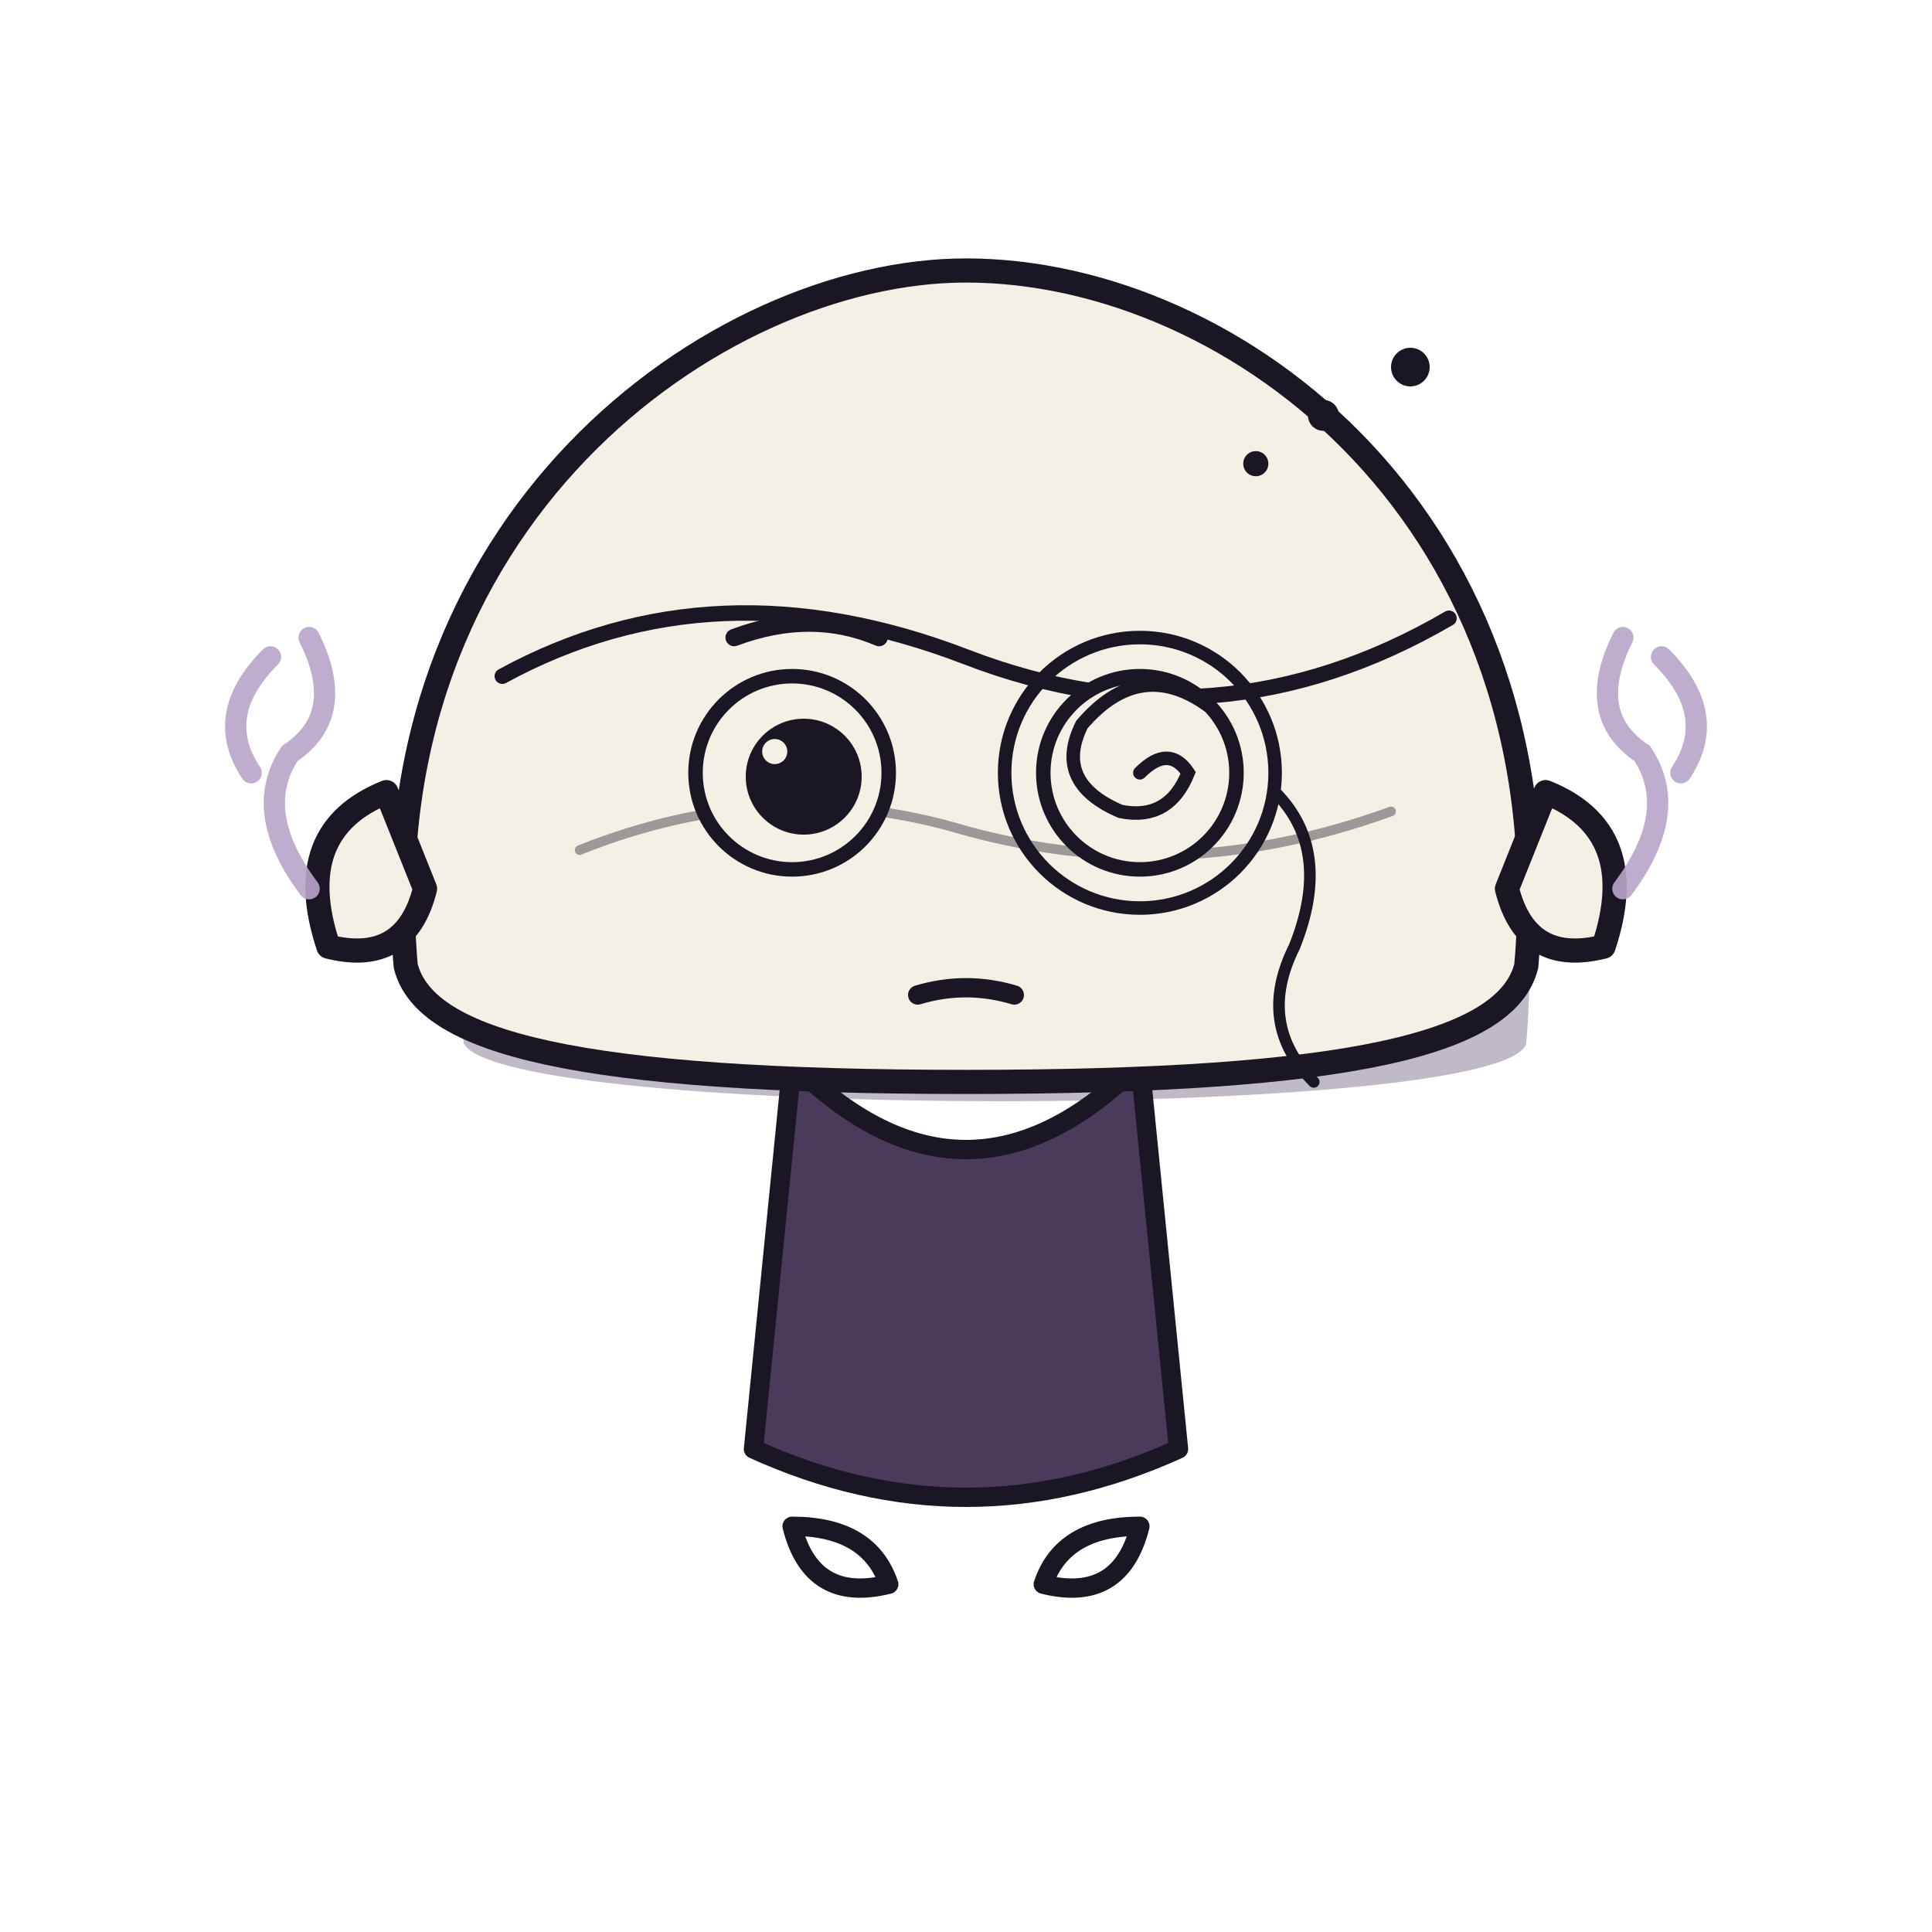
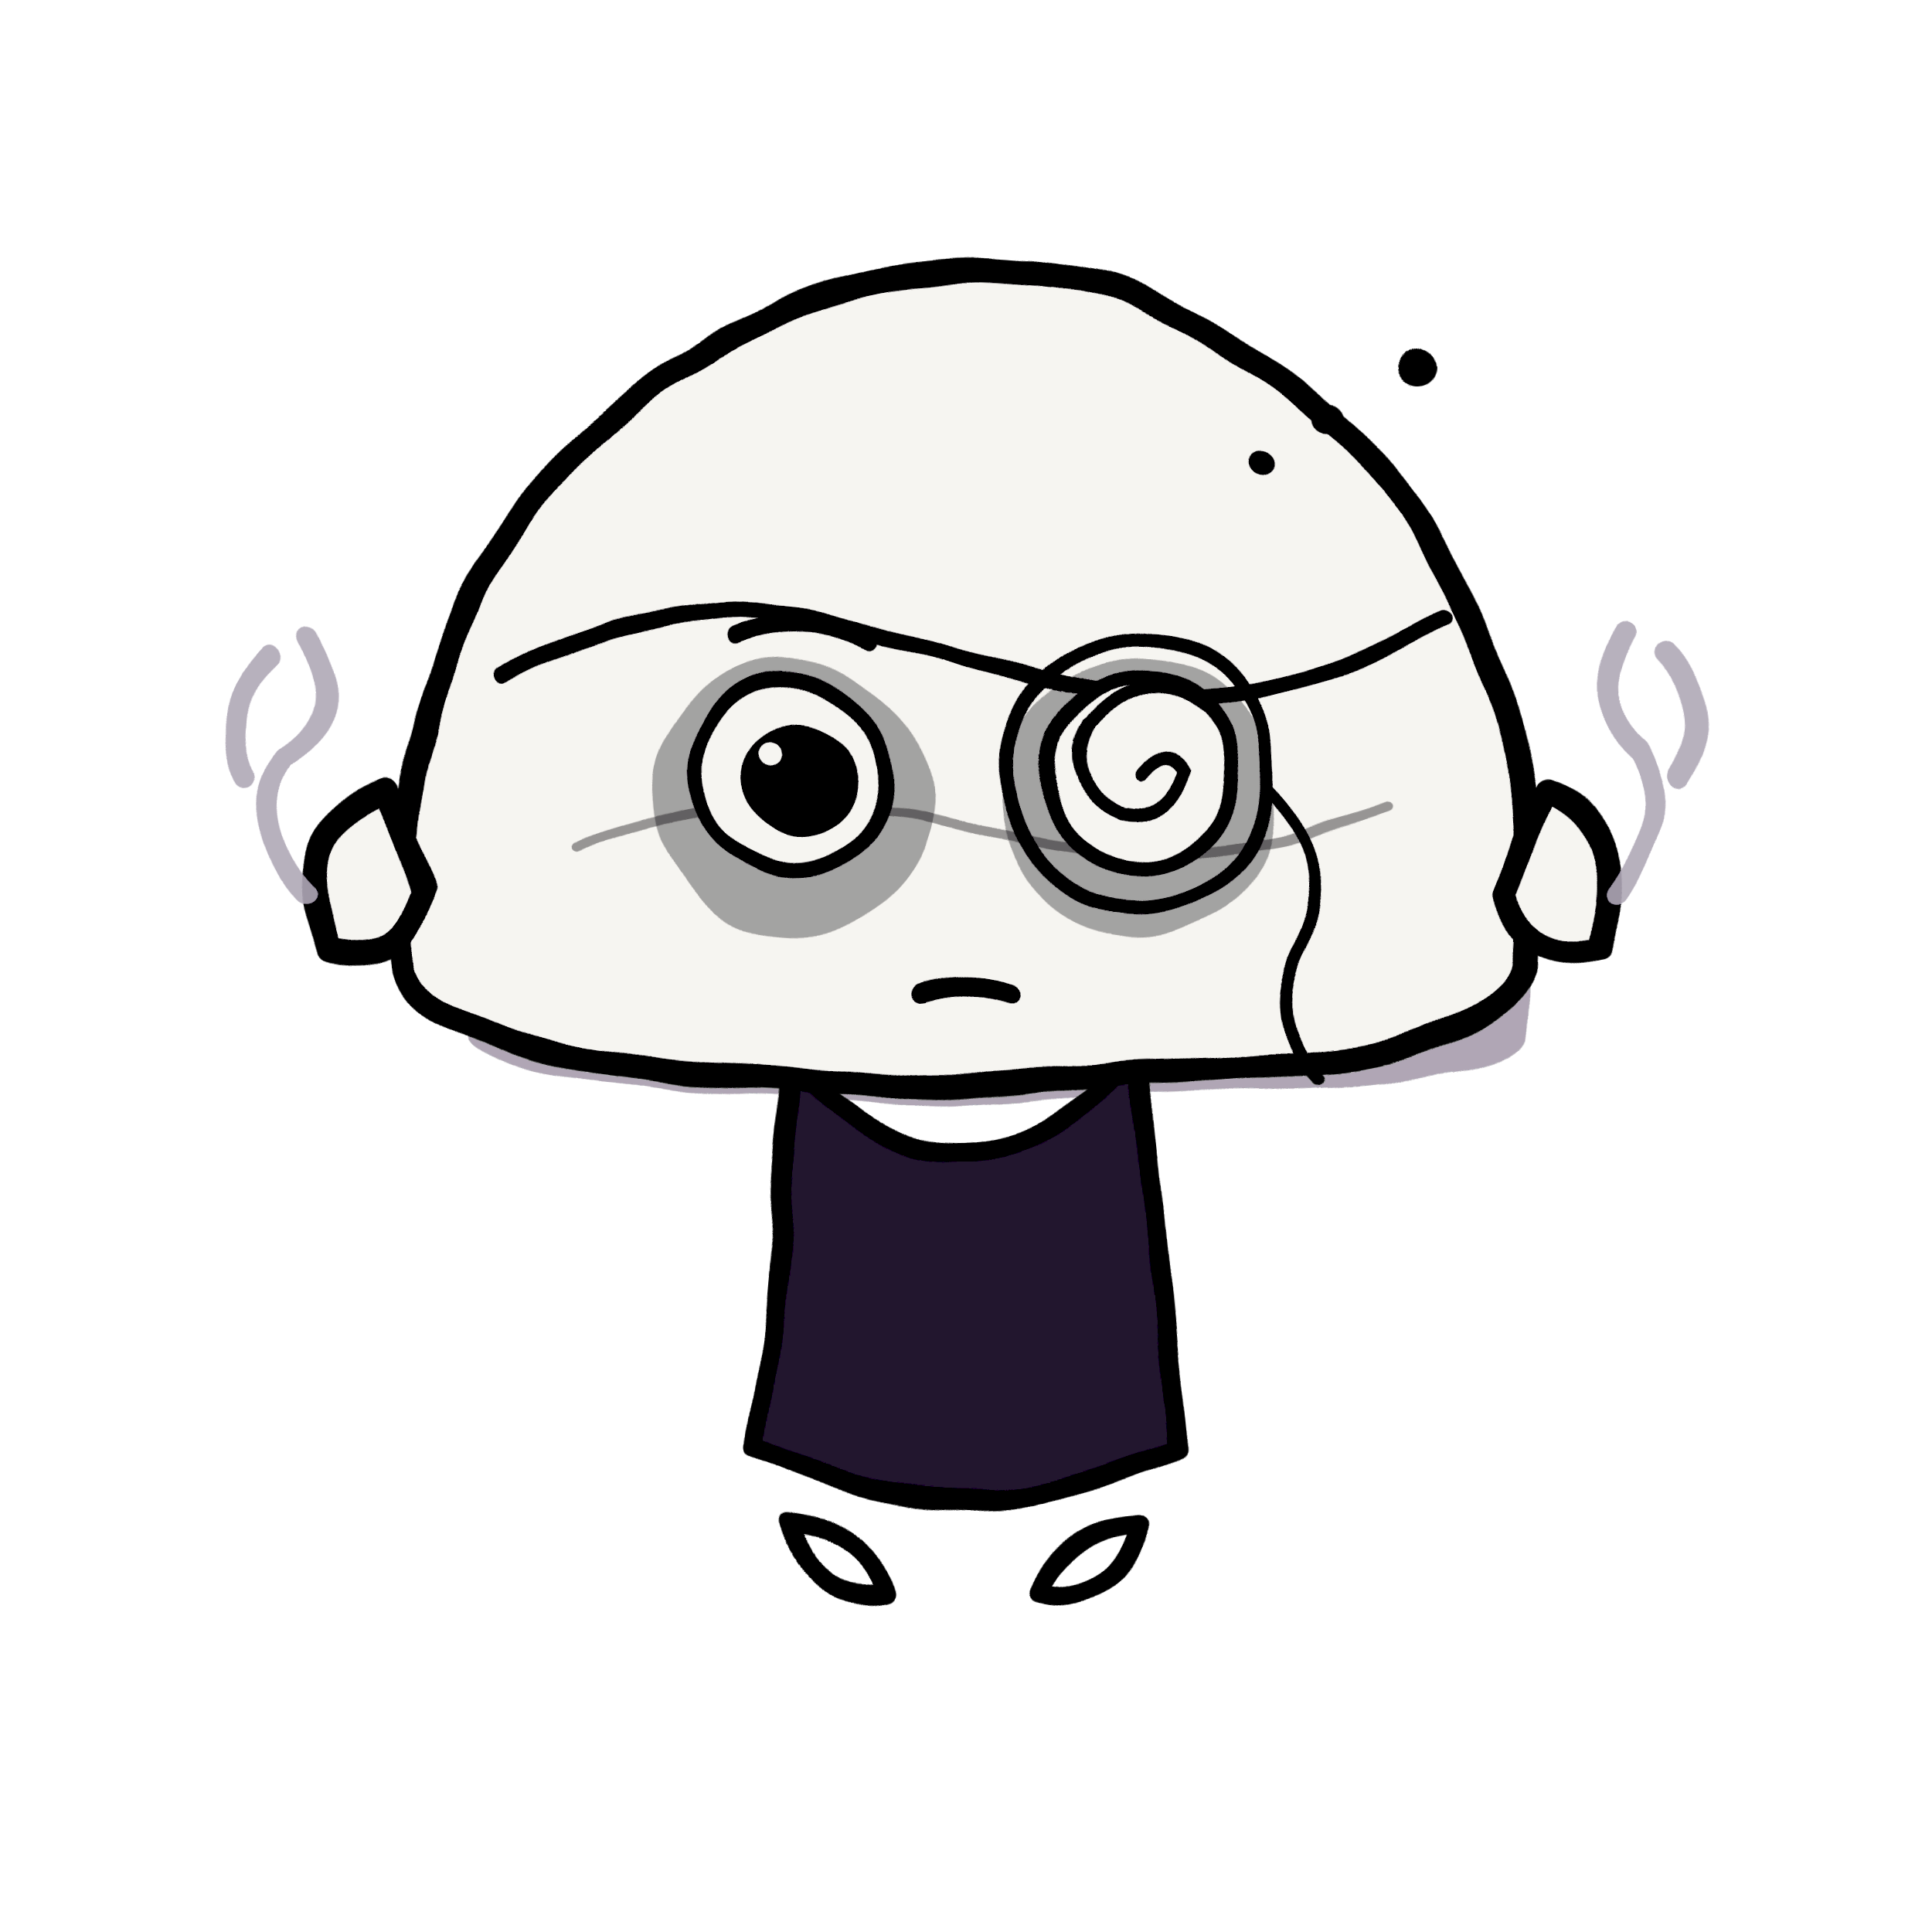
- <svg xmlns="http://www.w3.org/2000/svg" viewBox="0 0 200 200" role="img" aria-label="Brain the big-headed scholar">
+ <svg xmlns="http://www.w3.org/2000/svg" filter="url(#burton-sketch)" viewBox="0 0 200 200" role="img" aria-label="Brain the big-headed scholar">
  <defs>
+     <filter id="burton-sketch" x="-20%" y="-20%" width="140%" height="140%">
+       <feTurbulence type="fractalNoise" baseFrequency="0.04" numOctaves="3" result="noise" />
+       <feDisplacementMap in="SourceGraphic" in2="noise" scale="3.5" xChannelSelector="R" yChannelSelector="G" result="wobbly" />
+       <feColorMatrix in="wobbly" type="saturate" values="0.35" result="muted" />
+       <feComponentTransfer in="muted" result="final">
+         <feFuncR type="linear" slope="1.1" intercept="-0.05" />
+         <feFuncG type="linear" slope="1.1" intercept="-0.05" />
+         <feFuncB type="linear" slope="1.1" intercept="-0.05" />
+       </feComponentTransfer>
+     </filter>
    <style>.brain-body { fill:#5E8A8C; stroke:#1A1623; stroke-width:2.5;
               stroke-linejoin:round; stroke-linecap:round; }
.brain-eye { fill:#F5F0E6; stroke:#1A1623; stroke-width:1.5; }
.brain-pupil { fill:#1A1623; }
.brain-mouth { fill:none; stroke:#1A1623; stroke-width:2;
                stroke-linecap:round; stroke-linejoin:round; }
.brain-accent { stroke:#1A1623; stroke-width:1.5;
                 stroke-linecap:round; stroke-linejoin:round; }
.ink { stroke:#1A1623; fill:none; stroke-linecap:round;
        stroke-linejoin:round; }
.shadow { fill:#4A3A5C; opacity:0.35; }
.sketch { stroke:#1A1623; fill:none; opacity:0.4; stroke-width:1;
           stroke-linecap:round; }
.hi { fill:#F5F0E6; }

.brain-body { fill:#F5F0E6; }
.sub-body { fill:#4A3A5C; stroke:#1A1623; stroke-width:2;
             stroke-linejoin:round; }
.wisp { stroke:#B8A4C9; fill:none; stroke-width:2.2;
         stroke-linecap:round; opacity:0.9; }</style>
  </defs>
  <path class="shadow" d="M48,108 C44,60 80,32 104,33 C128,34 162,60 158,108 C156,116 52,116 48,108 Z" />
  <path class="sub-body" d="M82,110 Q100,128 118,110 L122,150 Q100,160 78,150 Z" />
  <path class="ink" stroke-width="2" fill="#1A1623" d="M82,158 Q84,166 92,164 Q90,158 82,158 Z" />
  <path class="ink" stroke-width="2" fill="#1A1623" d="M108,164 Q116,166 118,158 Q110,158 108,164 Z" />
  <path class="brain-body" d="M42,100 C38,54 74,28 100,28 C128,28 162,54 158,100 C156,108 140,112 100,112 C60,112 44,108 42,100 Z" />
  <path class="ink" stroke-width="1.6" fill="none" d="M52,70 Q74,58 100,68 Q126,78 150,64" />
  <path class="sketch" d="M60,88 Q80,80 100,86 Q122,92 144,84" />
  <path class="brain-body" d="M40,82 Q30,86 34,98 Q42,100 44,92 Z" />
  <path class="brain-body" d="M160,82 Q170,86 166,98 Q158,100 156,92 Z" />
  <path class="wisp" d="M32,92 q-6,-8 -2,-14 q6,-4 2,-12" />
  <path class="wisp" d="M168,92 q6,-8 2,-14 q-6,-4 -2,-12" />
  <path class="wisp" d="M26,80 q-4,-6 2,-12" />
  <path class="wisp" d="M174,80 q4,-6 -2,-12" />
+   <circle cx="82" cy="82.5" r="14.5" fill="#1A1623" opacity="0.35" />
  <circle class="brain-eye" cx="82" cy="80" r="10" />
  <circle class="brain-pupil" cx="83.2" cy="80.4" r="6" />
  <circle class="hi" cx="80.2" cy="77.8" r="1.3" />
+   <circle cx="118" cy="82.5" r="14.5" fill="#1A1623" opacity="0.35" />
  <circle class="brain-eye" cx="118" cy="80" r="10" />
  <path d="M118,80 m0,0 q3,-3 5,0 q-2,5 -7,4 q-7,-3 -4,-9 q6,-7 13,-2" stroke="#1A1623" stroke-width="1.4" fill="none" stroke-linecap="round" />
  <path d="M76,66 Q84,63 91,66" class="ink" stroke-width="1.8" />
  <path class="brain-mouth" d="M95.0,103 Q100,101.5 105.0,103" />
  <g fill="#1A1623">
    <circle cx="130" cy="48" r="1.3" />
    <circle cx="137" cy="43" r="1.6" />
    <circle cx="146" cy="38" r="2" />
  </g>
  <circle cx="118" cy="80" r="14" fill="none" stroke="#1A1623" stroke-width="1.4" />
  <path class="ink" stroke-width="1.2" fill="none" d="M132,82 q6,6 2,16 q-4,8 2,14" />
</svg>
